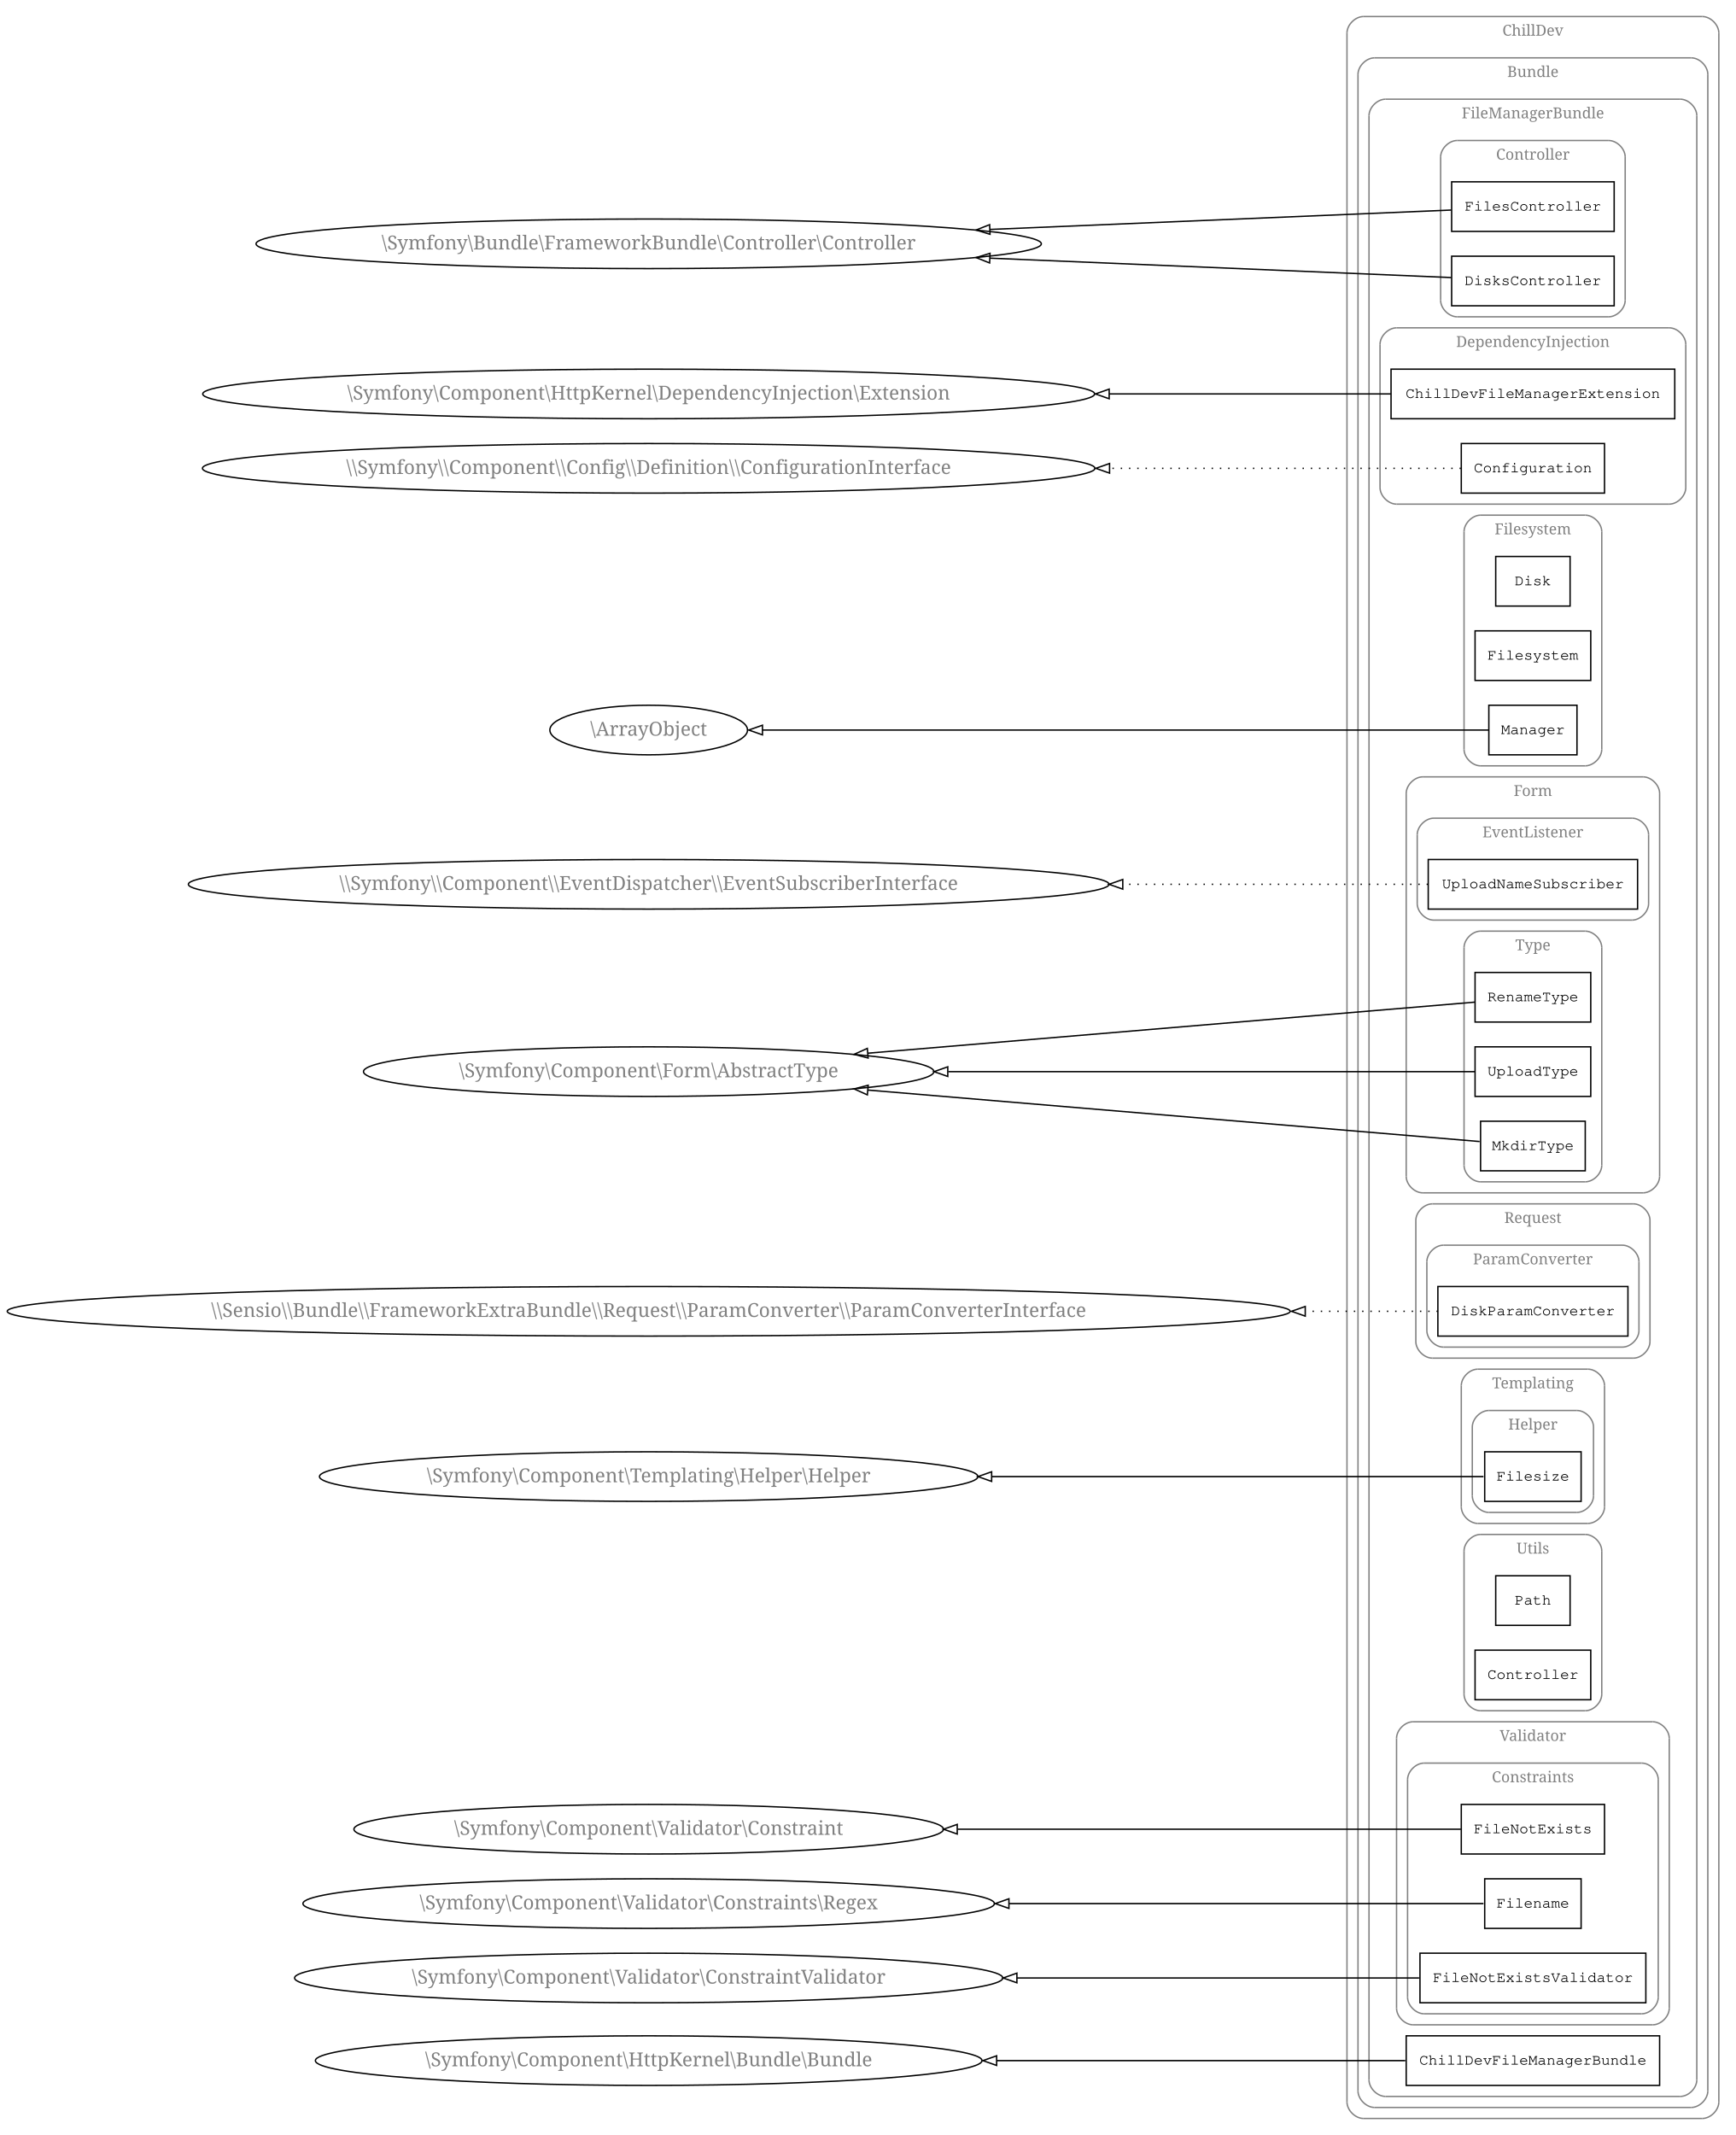
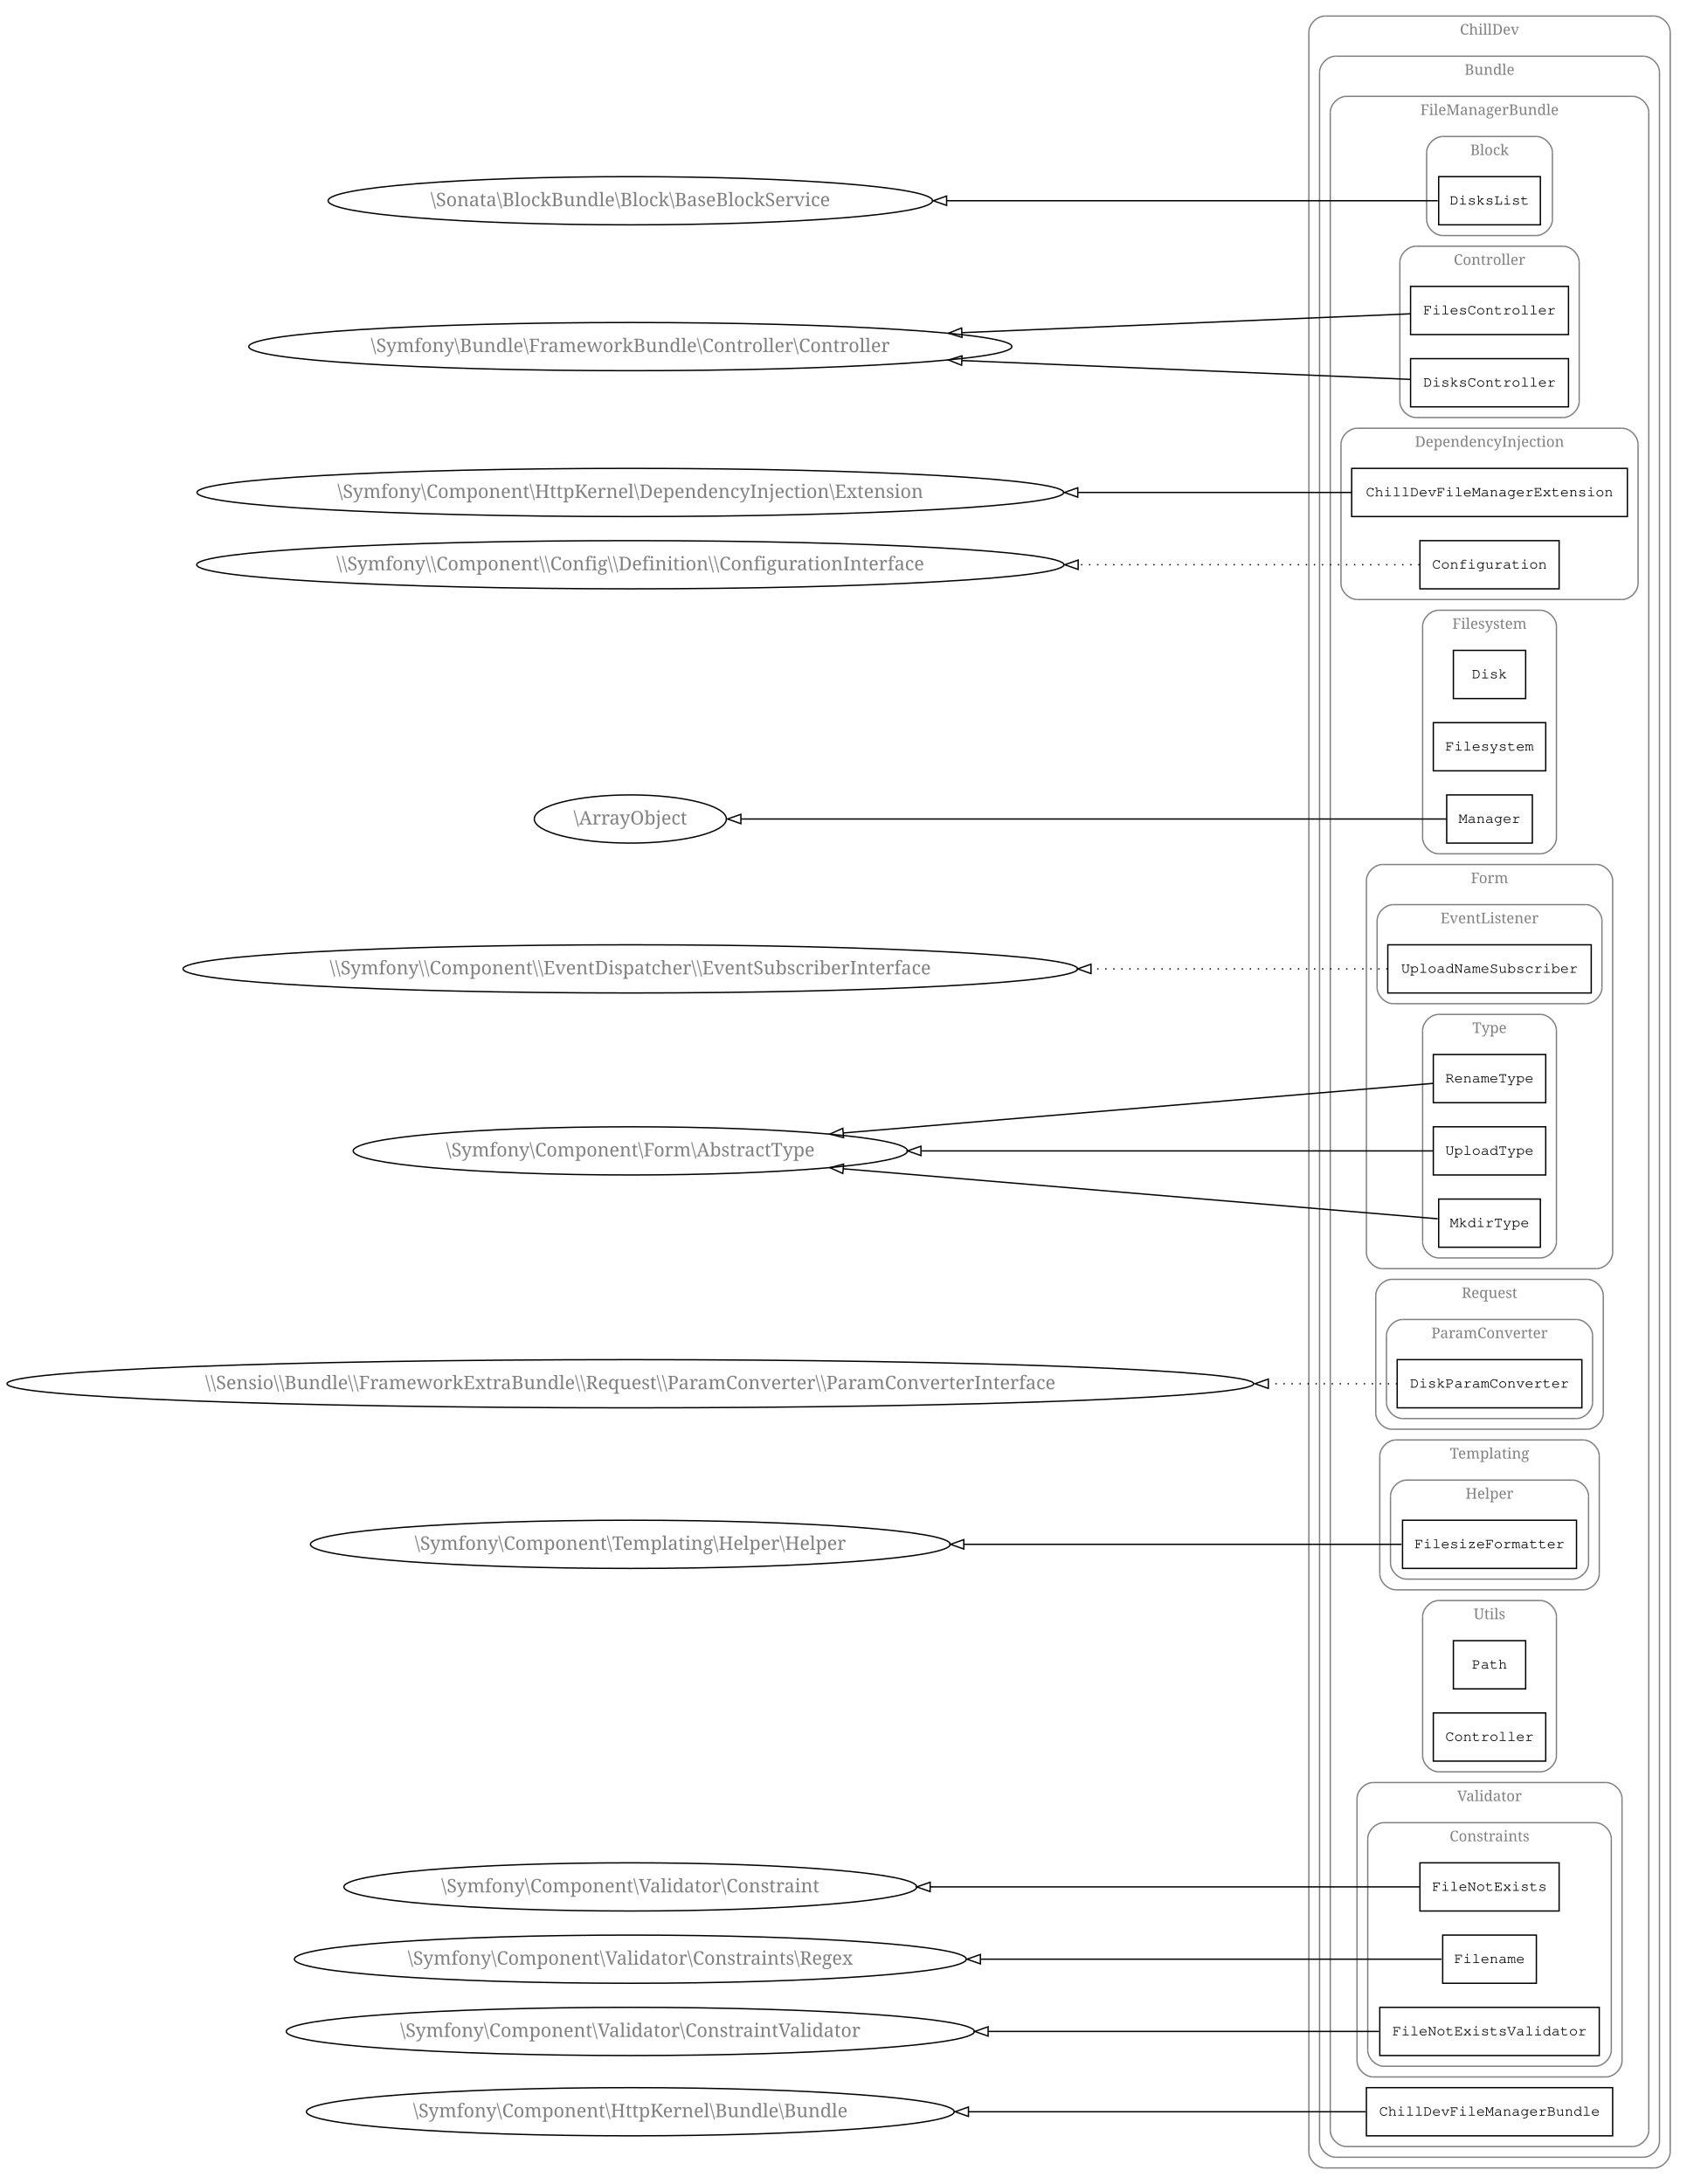
- <svg xmlns="http://www.w3.org/2000/svg" xmlns:xlink="http://www.w3.org/1999/xlink" width="1260pt" height="1550pt" viewBox="0.00 0.00 1260.00 1550.00">
-   <g id="graph1" class="graph" transform="scale(1 1) rotate(0) translate(4 1546)">
-     <polygon fill="white" stroke="white" points="-4,5 -4,-1546 1257,-1546 1257,5 -4,5" />
+ <svg xmlns="http://www.w3.org/2000/svg" xmlns:xlink="http://www.w3.org/1999/xlink" width="1260pt" height="1632pt" viewBox="0.00 0.00 1260.00 1632.00">
+   <g id="graph1" class="graph" transform="scale(1 1) rotate(0) translate(4 1628)">
+     <polygon fill="white" stroke="white" points="-4,5 -4,-1628 1257,-1628 1257,5 -4,5" />
    <g id="graph2" class="cluster">
      <polyline fill="none" stroke="gray" points="986,-8 1232,-8 " />
      <path fill="none" stroke="gray" d="M1232,-8C1238,-8 1244,-14 1244,-20" />
-       <polyline fill="none" stroke="gray" points="1244,-20 1244,-1522 " />
-       <path fill="none" stroke="gray" d="M1244,-1522C1244,-1528 1238,-1534 1232,-1534" />
-       <polyline fill="none" stroke="gray" points="1232,-1534 986,-1534 " />
-       <path fill="none" stroke="gray" d="M986,-1534C980,-1534 974,-1528 974,-1522" />
-       <polyline fill="none" stroke="gray" points="974,-1522 974,-20 " />
+       <polyline fill="none" stroke="gray" points="1244,-20 1244,-1604 " />
+       <path fill="none" stroke="gray" d="M1244,-1604C1244,-1610 1238,-1616 1232,-1616" />
+       <polyline fill="none" stroke="gray" points="1232,-1616 986,-1616 " />
+       <path fill="none" stroke="gray" d="M986,-1616C980,-1616 974,-1610 974,-1604" />
+       <polyline fill="none" stroke="gray" points="974,-1604 974,-20 " />
      <path fill="none" stroke="gray" d="M974,-20C974,-14 980,-8 986,-8" />
-       <text text-anchor="middle" x="1109" y="-1520.1" font-family="Times Roman,serif" font-size="11.00" fill="gray">ChillDev</text>
+       <text text-anchor="middle" x="1109" y="-1602.1" font-family="Times Roman,serif" font-size="11.00" fill="gray">ChillDev</text>
    </g>
    <g id="graph3" class="cluster">
      <polyline fill="none" stroke="gray" points="994,-16 1224,-16 " />
      <path fill="none" stroke="gray" d="M1224,-16C1230,-16 1236,-22 1236,-28" />
-       <polyline fill="none" stroke="gray" points="1236,-28 1236,-1492 " />
-       <path fill="none" stroke="gray" d="M1236,-1492C1236,-1498 1230,-1504 1224,-1504" />
-       <polyline fill="none" stroke="gray" points="1224,-1504 994,-1504 " />
-       <path fill="none" stroke="gray" d="M994,-1504C988,-1504 982,-1498 982,-1492" />
-       <polyline fill="none" stroke="gray" points="982,-1492 982,-28 " />
+       <polyline fill="none" stroke="gray" points="1236,-28 1236,-1574 " />
+       <path fill="none" stroke="gray" d="M1236,-1574C1236,-1580 1230,-1586 1224,-1586" />
+       <polyline fill="none" stroke="gray" points="1224,-1586 994,-1586 " />
+       <path fill="none" stroke="gray" d="M994,-1586C988,-1586 982,-1580 982,-1574" />
+       <polyline fill="none" stroke="gray" points="982,-1574 982,-28 " />
      <path fill="none" stroke="gray" d="M982,-28C982,-22 988,-16 994,-16" />
-       <text text-anchor="middle" x="1109" y="-1490.1" font-family="Times Roman,serif" font-size="11.00" fill="gray">Bundle</text>
+       <text text-anchor="middle" x="1109" y="-1572.1" font-family="Times Roman,serif" font-size="11.00" fill="gray">Bundle</text>
    </g>
    <g id="graph4" class="cluster">
      <polyline fill="none" stroke="gray" points="1002,-24 1216,-24 " />
      <path fill="none" stroke="gray" d="M1216,-24C1222,-24 1228,-30 1228,-36" />
-       <polyline fill="none" stroke="gray" points="1228,-36 1228,-1462 " />
-       <path fill="none" stroke="gray" d="M1228,-1462C1228,-1468 1222,-1474 1216,-1474" />
-       <polyline fill="none" stroke="gray" points="1216,-1474 1002,-1474 " />
-       <path fill="none" stroke="gray" d="M1002,-1474C996,-1474 990,-1468 990,-1462" />
-       <polyline fill="none" stroke="gray" points="990,-1462 990,-36 " />
+       <polyline fill="none" stroke="gray" points="1228,-36 1228,-1544 " />
+       <path fill="none" stroke="gray" d="M1228,-1544C1228,-1550 1222,-1556 1216,-1556" />
+       <polyline fill="none" stroke="gray" points="1216,-1556 1002,-1556 " />
+       <path fill="none" stroke="gray" d="M1002,-1556C996,-1556 990,-1550 990,-1544" />
+       <polyline fill="none" stroke="gray" points="990,-1544 990,-36 " />
      <path fill="none" stroke="gray" d="M990,-36C990,-30 996,-24 1002,-24" />
-       <text text-anchor="middle" x="1109" y="-1460.1" font-family="Times Roman,serif" font-size="11.00" fill="gray">FileManagerBundle</text>
+       <text text-anchor="middle" x="1109" y="-1542.1" font-family="Times Roman,serif" font-size="11.00" fill="gray">FileManagerBundle</text>
    </g>
    <g id="graph5" class="cluster">
+       <polyline fill="none" stroke="gray" points="1074,-1452 1144,-1452 " />
+       <path fill="none" stroke="gray" d="M1144,-1452C1150,-1452 1156,-1458 1156,-1464" />
+       <polyline fill="none" stroke="gray" points="1156,-1464 1156,-1514 " />
+       <path fill="none" stroke="gray" d="M1156,-1514C1156,-1520 1150,-1526 1144,-1526" />
+       <polyline fill="none" stroke="gray" points="1144,-1526 1074,-1526 " />
+       <path fill="none" stroke="gray" d="M1074,-1526C1068,-1526 1062,-1520 1062,-1514" />
+       <polyline fill="none" stroke="gray" points="1062,-1514 1062,-1464 " />
+       <path fill="none" stroke="gray" d="M1062,-1464C1062,-1458 1068,-1452 1074,-1452" />
+       <text text-anchor="middle" x="1109" y="-1512.1" font-family="Times Roman,serif" font-size="11.00" fill="gray">Block</text>
+     </g>
+     <g id="graph6" class="cluster">
      <polyline fill="none" stroke="gray" points="1054,-1316 1164,-1316 " />
      <path fill="none" stroke="gray" d="M1164,-1316C1170,-1316 1176,-1322 1176,-1328" />
      <polyline fill="none" stroke="gray" points="1176,-1328 1176,-1432 " />
      <path fill="none" stroke="gray" d="M1176,-1432C1176,-1438 1170,-1444 1164,-1444" />
      <polyline fill="none" stroke="gray" points="1164,-1444 1054,-1444 " />
      <path fill="none" stroke="gray" d="M1054,-1444C1048,-1444 1042,-1438 1042,-1432" />
      <polyline fill="none" stroke="gray" points="1042,-1432 1042,-1328 " />
      <path fill="none" stroke="gray" d="M1042,-1328C1042,-1322 1048,-1316 1054,-1316" />
      <text text-anchor="middle" x="1109" y="-1430.1" font-family="Times Roman,serif" font-size="11.00" fill="gray">Controller</text>
    </g>
-     <g id="graph6" class="cluster">
+     <g id="graph7" class="cluster">
      <polyline fill="none" stroke="gray" points="1010,-1180 1208,-1180 " />
      <path fill="none" stroke="gray" d="M1208,-1180C1214,-1180 1220,-1186 1220,-1192" />
      <polyline fill="none" stroke="gray" points="1220,-1192 1220,-1296 " />
      <path fill="none" stroke="gray" d="M1220,-1296C1220,-1302 1214,-1308 1208,-1308" />
      <polyline fill="none" stroke="gray" points="1208,-1308 1010,-1308 " />
      <path fill="none" stroke="gray" d="M1010,-1308C1004,-1308 998,-1302 998,-1296" />
      <polyline fill="none" stroke="gray" points="998,-1296 998,-1192 " />
      <path fill="none" stroke="gray" d="M998,-1192C998,-1186 1004,-1180 1010,-1180" />
      <text text-anchor="middle" x="1109" y="-1294.1" font-family="Times Roman,serif" font-size="11.00" fill="gray">DependencyInjection</text>
    </g>
-     <g id="graph7" class="cluster">
+     <g id="graph8" class="cluster">
      <polyline fill="none" stroke="gray" points="1071,-990 1147,-990 " />
      <path fill="none" stroke="gray" d="M1147,-990C1153,-990 1159,-996 1159,-1002" />
      <polyline fill="none" stroke="gray" points="1159,-1002 1159,-1160 " />
      <path fill="none" stroke="gray" d="M1159,-1160C1159,-1166 1153,-1172 1147,-1172" />
      <polyline fill="none" stroke="gray" points="1147,-1172 1071,-1172 " />
      <path fill="none" stroke="gray" d="M1071,-1172C1065,-1172 1059,-1166 1059,-1160" />
      <polyline fill="none" stroke="gray" points="1059,-1160 1059,-1002 " />
      <path fill="none" stroke="gray" d="M1059,-1002C1059,-996 1065,-990 1071,-990" />
      <text text-anchor="middle" x="1109" y="-1158.1" font-family="Times Roman,serif" font-size="11.00" fill="gray">Filesystem</text>
    </g>
-     <g id="graph8" class="cluster">
+     <g id="graph9" class="cluster">
      <polyline fill="none" stroke="gray" points="1029,-680 1189,-680 " />
      <path fill="none" stroke="gray" d="M1189,-680C1195,-680 1201,-686 1201,-692" />
      <polyline fill="none" stroke="gray" points="1201,-692 1201,-970 " />
      <path fill="none" stroke="gray" d="M1201,-970C1201,-976 1195,-982 1189,-982" />
      <polyline fill="none" stroke="gray" points="1189,-982 1029,-982 " />
      <path fill="none" stroke="gray" d="M1029,-982C1023,-982 1017,-976 1017,-970" />
      <polyline fill="none" stroke="gray" points="1017,-970 1017,-692 " />
      <path fill="none" stroke="gray" d="M1017,-692C1017,-686 1023,-680 1029,-680" />
      <text text-anchor="middle" x="1109" y="-968.1" font-family="Times Roman,serif" font-size="11.00" fill="gray">Form</text>
    </g>
-     <g id="graph9" class="cluster">
+     <g id="graph10" class="cluster">
      <polyline fill="none" stroke="gray" points="1037,-878 1181,-878 " />
      <path fill="none" stroke="gray" d="M1181,-878C1187,-878 1193,-884 1193,-890" />
      <polyline fill="none" stroke="gray" points="1193,-890 1193,-940 " />
      <path fill="none" stroke="gray" d="M1193,-940C1193,-946 1187,-952 1181,-952" />
      <polyline fill="none" stroke="gray" points="1181,-952 1037,-952 " />
      <path fill="none" stroke="gray" d="M1037,-952C1031,-952 1025,-946 1025,-940" />
      <polyline fill="none" stroke="gray" points="1025,-940 1025,-890 " />
      <path fill="none" stroke="gray" d="M1025,-890C1025,-884 1031,-878 1037,-878" />
      <text text-anchor="middle" x="1109" y="-938.1" font-family="Times Roman,serif" font-size="11.00" fill="gray">EventListener</text>
    </g>
-     <g id="graph10" class="cluster">
+     <g id="graph11" class="cluster">
      <polyline fill="none" stroke="gray" points="1071,-688 1147,-688 " />
      <path fill="none" stroke="gray" d="M1147,-688C1153,-688 1159,-694 1159,-700" />
      <polyline fill="none" stroke="gray" points="1159,-700 1159,-858 " />
      <path fill="none" stroke="gray" d="M1159,-858C1159,-864 1153,-870 1147,-870" />
      <polyline fill="none" stroke="gray" points="1147,-870 1071,-870 " />
      <path fill="none" stroke="gray" d="M1071,-870C1065,-870 1059,-864 1059,-858" />
      <polyline fill="none" stroke="gray" points="1059,-858 1059,-700 " />
      <path fill="none" stroke="gray" d="M1059,-700C1059,-694 1065,-688 1071,-688" />
      <text text-anchor="middle" x="1109" y="-856.1" font-family="Times Roman,serif" font-size="11.00" fill="gray">Type</text>
    </g>
-     <g id="graph13" class="cluster">
+     <g id="graph14" class="cluster">
      <polyline fill="none" stroke="gray" points="1036,-560 1182,-560 " />
      <path fill="none" stroke="gray" d="M1182,-560C1188,-560 1194,-566 1194,-572" />
      <polyline fill="none" stroke="gray" points="1194,-572 1194,-660 " />
      <path fill="none" stroke="gray" d="M1194,-660C1194,-666 1188,-672 1182,-672" />
      <polyline fill="none" stroke="gray" points="1182,-672 1036,-672 " />
      <path fill="none" stroke="gray" d="M1036,-672C1030,-672 1024,-666 1024,-660" />
      <polyline fill="none" stroke="gray" points="1024,-660 1024,-572 " />
      <path fill="none" stroke="gray" d="M1024,-572C1024,-566 1030,-560 1036,-560" />
      <text text-anchor="middle" x="1109" y="-658.1" font-family="Times Roman,serif" font-size="11.00" fill="gray">Request</text>
    </g>
-     <g id="graph14" class="cluster">
+     <g id="graph15" class="cluster">
      <polyline fill="none" stroke="gray" points="1044,-568 1174,-568 " />
      <path fill="none" stroke="gray" d="M1174,-568C1180,-568 1186,-574 1186,-580" />
      <polyline fill="none" stroke="gray" points="1186,-580 1186,-630 " />
      <path fill="none" stroke="gray" d="M1186,-630C1186,-636 1180,-642 1174,-642" />
      <polyline fill="none" stroke="gray" points="1174,-642 1044,-642 " />
      <path fill="none" stroke="gray" d="M1044,-642C1038,-642 1032,-636 1032,-630" />
      <polyline fill="none" stroke="gray" points="1032,-630 1032,-580 " />
      <path fill="none" stroke="gray" d="M1032,-580C1032,-574 1038,-568 1044,-568" />
      <text text-anchor="middle" x="1109" y="-628.1" font-family="Times Roman,serif" font-size="11.00" fill="gray">ParamConverter</text>
    </g>
-     <g id="graph16" class="cluster">
-       <polyline fill="none" stroke="gray" points="1069,-440 1149,-440 " />
-       <path fill="none" stroke="gray" d="M1149,-440C1155,-440 1161,-446 1161,-452" />
-       <polyline fill="none" stroke="gray" points="1161,-452 1161,-540 " />
-       <path fill="none" stroke="gray" d="M1161,-540C1161,-546 1155,-552 1149,-552" />
-       <polyline fill="none" stroke="gray" points="1149,-552 1069,-552 " />
-       <path fill="none" stroke="gray" d="M1069,-552C1063,-552 1057,-546 1057,-540" />
-       <polyline fill="none" stroke="gray" points="1057,-540 1057,-452 " />
-       <path fill="none" stroke="gray" d="M1057,-452C1057,-446 1063,-440 1069,-440" />
+     <g id="graph17" class="cluster">
+       <polyline fill="none" stroke="gray" points="1039,-440 1179,-440 " />
+       <path fill="none" stroke="gray" d="M1179,-440C1185,-440 1191,-446 1191,-452" />
+       <polyline fill="none" stroke="gray" points="1191,-452 1191,-540 " />
+       <path fill="none" stroke="gray" d="M1191,-540C1191,-546 1185,-552 1179,-552" />
+       <polyline fill="none" stroke="gray" points="1179,-552 1039,-552 " />
+       <path fill="none" stroke="gray" d="M1039,-552C1033,-552 1027,-546 1027,-540" />
+       <polyline fill="none" stroke="gray" points="1027,-540 1027,-452 " />
+       <path fill="none" stroke="gray" d="M1027,-452C1027,-446 1033,-440 1039,-440" />
      <text text-anchor="middle" x="1109" y="-538.1" font-family="Times Roman,serif" font-size="11.00" fill="gray">Templating</text>
    </g>
-     <g id="graph17" class="cluster">
-       <polyline fill="none" stroke="gray" points="1077,-448 1141,-448 " />
-       <path fill="none" stroke="gray" d="M1141,-448C1147,-448 1153,-454 1153,-460" />
-       <polyline fill="none" stroke="gray" points="1153,-460 1153,-510 " />
-       <path fill="none" stroke="gray" d="M1153,-510C1153,-516 1147,-522 1141,-522" />
-       <polyline fill="none" stroke="gray" points="1141,-522 1077,-522 " />
-       <path fill="none" stroke="gray" d="M1077,-522C1071,-522 1065,-516 1065,-510" />
-       <polyline fill="none" stroke="gray" points="1065,-510 1065,-460 " />
-       <path fill="none" stroke="gray" d="M1065,-460C1065,-454 1071,-448 1077,-448" />
+     <g id="graph18" class="cluster">
+       <polyline fill="none" stroke="gray" points="1047,-448 1171,-448 " />
+       <path fill="none" stroke="gray" d="M1171,-448C1177,-448 1183,-454 1183,-460" />
+       <polyline fill="none" stroke="gray" points="1183,-460 1183,-510 " />
+       <path fill="none" stroke="gray" d="M1183,-510C1183,-516 1177,-522 1171,-522" />
+       <polyline fill="none" stroke="gray" points="1171,-522 1047,-522 " />
+       <path fill="none" stroke="gray" d="M1047,-522C1041,-522 1035,-516 1035,-510" />
+       <polyline fill="none" stroke="gray" points="1035,-510 1035,-460 " />
+       <path fill="none" stroke="gray" d="M1035,-460C1035,-454 1041,-448 1047,-448" />
      <text text-anchor="middle" x="1109" y="-508.1" font-family="Times Roman,serif" font-size="11.00" fill="gray">Helper</text>
    </g>
-     <g id="graph19" class="cluster">
+     <g id="graph20" class="cluster">
      <polyline fill="none" stroke="gray" points="1071,-304 1147,-304 " />
      <path fill="none" stroke="gray" d="M1147,-304C1153,-304 1159,-310 1159,-316" />
      <polyline fill="none" stroke="gray" points="1159,-316 1159,-420 " />
      <path fill="none" stroke="gray" d="M1159,-420C1159,-426 1153,-432 1147,-432" />
      <polyline fill="none" stroke="gray" points="1147,-432 1071,-432 " />
      <path fill="none" stroke="gray" d="M1071,-432C1065,-432 1059,-426 1059,-420" />
      <polyline fill="none" stroke="gray" points="1059,-420 1059,-316 " />
      <path fill="none" stroke="gray" d="M1059,-316C1059,-310 1065,-304 1071,-304" />
      <text text-anchor="middle" x="1109" y="-418.1" font-family="Times Roman,serif" font-size="11.00" fill="gray">Utils</text>
    </g>
-     <g id="graph20" class="cluster">
+     <g id="graph21" class="cluster">
      <polyline fill="none" stroke="gray" points="1022,-76 1196,-76 " />
      <path fill="none" stroke="gray" d="M1196,-76C1202,-76 1208,-82 1208,-88" />
      <polyline fill="none" stroke="gray" points="1208,-88 1208,-284 " />
      <path fill="none" stroke="gray" d="M1208,-284C1208,-290 1202,-296 1196,-296" />
      <polyline fill="none" stroke="gray" points="1196,-296 1022,-296 " />
      <path fill="none" stroke="gray" d="M1022,-296C1016,-296 1010,-290 1010,-284" />
      <polyline fill="none" stroke="gray" points="1010,-284 1010,-88 " />
      <path fill="none" stroke="gray" d="M1010,-88C1010,-82 1016,-76 1022,-76" />
      <text text-anchor="middle" x="1109" y="-282.1" font-family="Times Roman,serif" font-size="11.00" fill="gray">Validator</text>
    </g>
-     <g id="graph21" class="cluster">
+     <g id="graph22" class="cluster">
      <polyline fill="none" stroke="gray" points="1030,-84 1188,-84 " />
      <path fill="none" stroke="gray" d="M1188,-84C1194,-84 1200,-90 1200,-96" />
      <polyline fill="none" stroke="gray" points="1200,-96 1200,-254 " />
      <path fill="none" stroke="gray" d="M1200,-254C1200,-260 1194,-266 1188,-266" />
      <polyline fill="none" stroke="gray" points="1188,-266 1030,-266 " />
      <path fill="none" stroke="gray" d="M1030,-266C1024,-266 1018,-260 1018,-254" />
      <polyline fill="none" stroke="gray" points="1018,-254 1018,-96 " />
      <path fill="none" stroke="gray" d="M1018,-96C1018,-90 1024,-84 1030,-84" />
      <text text-anchor="middle" x="1109" y="-252.1" font-family="Times Roman,serif" font-size="11.00" fill="gray">Constraints</text>
    </g>
    <g id="node5" class="node">
+       <a xlink:href="Block.DisksList.html" xlink:title="DisksList" target="_parent">
+         <polygon fill="none" stroke="black" points="1147,-1496 1071,-1496 1071,-1460 1147,-1460 1147,-1496" />
+         <text text-anchor="middle" x="1109" y="-1475.1" font-family="Courier,monospace" font-size="11.00">DisksList</text>
+       </a>
+     </g>
+     <g id="node112" class="node">
+       <ellipse fill="none" stroke="black" cx="467" cy="-1478" rx="225.837" ry="18" />
+       <text text-anchor="middle" x="467" y="-1473.9" font-family="Times Roman,serif" font-size="14.00" fill="gray">\Sonata\BlockBundle\Block\BaseBlockService</text>
+     </g>
+     <g id="edge92" class="edge">
+       <path fill="none" stroke="black" d="M1070.29,-1478C998.612,-1478 840.098,-1478 703.539,-1478" />
+       <polygon fill="none" stroke="black" points="703.329,-1474.5 693.329,-1478 703.329,-1481.5 703.329,-1474.5" />
+     </g>
+     <g id="node7" class="node">
      <a xlink:href="Controller.FilesController.html" xlink:title="FilesController" target="_parent">
        <polygon fill="none" stroke="black" points="1168,-1414 1050,-1414 1050,-1378 1168,-1378 1168,-1414" />
        <text text-anchor="middle" x="1109" y="-1393.1" font-family="Courier,monospace" font-size="11.00">FilesController</text>
      </a>
    </g>
-     <g id="node107" class="node">
+     <g id="node114" class="node">
      <ellipse fill="none" stroke="black" cx="467" cy="-1369" rx="285.096" ry="18" />
      <text text-anchor="middle" x="467" y="-1364.9" font-family="Times Roman,serif" font-size="14.00" fill="gray">\Symfony\Bundle\FrameworkBundle\Controller\Controller</text>
    </g>
-     <g id="edge88" class="edge">
+     <g id="edge94" class="edge">
      <path fill="none" stroke="black" d="M1049.75,-1393.51C973.667,-1390.31 836.874,-1384.56 714.936,-1379.43" />
      <polygon fill="none" stroke="black" points="714.827,-1375.92 704.689,-1379 714.533,-1382.91 714.827,-1375.92" />
    </g>
-     <g id="node6" class="node">
+     <g id="node8" class="node">
      <a xlink:href="Controller.DisksController.html" xlink:title="DisksController" target="_parent">
        <polygon fill="none" stroke="black" points="1168,-1360 1050,-1360 1050,-1324 1168,-1324 1168,-1360" />
        <text text-anchor="middle" x="1109" y="-1339.1" font-family="Courier,monospace" font-size="11.00">DisksController</text>
      </a>
    </g>
-     <g id="edge90" class="edge">
+     <g id="edge96" class="edge">
      <path fill="none" stroke="black" d="M1049.75,-1344.49C973.667,-1347.69 836.874,-1353.44 714.936,-1358.57" />
      <polygon fill="none" stroke="black" points="714.533,-1355.09 704.689,-1359 714.827,-1362.08 714.533,-1355.09" />
    </g>
-     <g id="node8" class="node">
+     <g id="node10" class="node">
      <a xlink:href="DependencyInjection.ChillDevFileManagerExtension.html" xlink:title="ChillDevFileManagerExtension" target="_parent">
        <polygon fill="none" stroke="black" points="1212,-1278 1006,-1278 1006,-1242 1212,-1242 1212,-1278" />
        <text text-anchor="middle" x="1109" y="-1257.1" font-family="Courier,monospace" font-size="11.00">ChillDevFileManagerExtension</text>
      </a>
    </g>
-     <g id="node97" class="node">
+     <g id="node102" class="node">
      <ellipse fill="none" stroke="black" cx="467" cy="-1260" rx="323.815" ry="18" />
      <text text-anchor="middle" x="467" y="-1255.9" font-family="Times Roman,serif" font-size="14.00" fill="gray">\Symfony\Component\HttpKernel\DependencyInjection\Extension</text>
    </g>
-     <g id="edge78" class="edge">
+     <g id="edge82" class="edge">
      <path fill="none" stroke="black" d="M1005.85,-1260C949.371,-1260 875.854,-1260 801.375,-1260" />
      <polygon fill="none" stroke="black" points="801.339,-1256.5 791.339,-1260 801.339,-1263.5 801.339,-1256.5" />
    </g>
-     <g id="node9" class="node">
+     <g id="node11" class="node">
      <a xlink:href="DependencyInjection.Configuration.html" xlink:title="Configuration" target="_parent">
        <polygon fill="none" stroke="black" points="1161,-1224 1057,-1224 1057,-1188 1161,-1188 1161,-1224" />
        <text text-anchor="middle" x="1109" y="-1203.1" font-family="Courier,monospace" font-size="11.00">Configuration</text>
      </a>
    </g>
-     <g id="node118" class="node">
+     <g id="node125" class="node">
      <ellipse fill="none" stroke="black" cx="467" cy="-1206" rx="324.01" ry="18" />
      <text text-anchor="middle" x="467" y="-1201.9" font-family="Times Roman,serif" font-size="14.00" fill="gray">\\Symfony\\Component\\Config\\Definition\\ConfigurationInterface</text>
    </g>
-     <g id="edge102" class="edge">
+     <g id="edge108" class="edge">
      <path fill="none" stroke="black" stroke-dasharray="1,5" d="M1056.73,-1206C999.139,-1206 901.402,-1206 801.883,-1206" />
      <polygon fill="none" stroke="black" points="801.625,-1202.5 791.625,-1206 801.625,-1209.5 801.625,-1202.5" />
    </g>
-     <g id="node11" class="node">
+     <g id="node13" class="node">
      <a xlink:href="Filesystem.Disk.html" xlink:title="Disk" target="_parent">
        <polygon fill="none" stroke="black" points="1136,-1142 1082,-1142 1082,-1106 1136,-1106 1136,-1142" />
        <text text-anchor="middle" x="1109" y="-1121.1" font-family="Courier,monospace" font-size="11.00">Disk</text>
      </a>
    </g>
-     <g id="node12" class="node">
+     <g id="node14" class="node">
      <a xlink:href="Filesystem.Filesystem.html" xlink:title="Filesystem" target="_parent">
        <polygon fill="none" stroke="black" points="1151,-1088 1067,-1088 1067,-1052 1151,-1052 1151,-1088" />
        <text text-anchor="middle" x="1109" y="-1067.1" font-family="Courier,monospace" font-size="11.00">Filesystem</text>
      </a>
    </g>
-     <g id="node13" class="node">
+     <g id="node15" class="node">
      <a xlink:href="Filesystem.Manager.html" xlink:title="Manager" target="_parent">
        <polygon fill="none" stroke="black" points="1141,-1034 1077,-1034 1077,-998 1141,-998 1141,-1034" />
        <text text-anchor="middle" x="1109" y="-1013.1" font-family="Courier,monospace" font-size="11.00">Manager</text>
      </a>
    </g>
-     <g id="node105" class="node">
+     <g id="node110" class="node">
      <ellipse fill="none" stroke="black" cx="467" cy="-1016" rx="71.769" ry="18" />
      <text text-anchor="middle" x="467" y="-1011.9" font-family="Times Roman,serif" font-size="14.00" fill="gray">\ArrayObject</text>
    </g>
-     <g id="edge86" class="edge">
+     <g id="edge90" class="edge">
      <path fill="none" stroke="black" d="M1076.72,-1016C980.378,-1016 692.703,-1016 549.652,-1016" />
      <polygon fill="none" stroke="black" points="549.607,-1012.5 539.607,-1016 549.607,-1019.5 549.607,-1012.5" />
    </g>
-     <g id="node16" class="node">
+     <g id="node18" class="node">
      <a xlink:href="Form.EventListener.UploadNameSubscriber.html" xlink:title="UploadNameSubscriber" target="_parent">
        <polygon fill="none" stroke="black" points="1185,-922 1033,-922 1033,-886 1185,-886 1185,-922" />
        <text text-anchor="middle" x="1109" y="-901.1" font-family="Courier,monospace" font-size="11.00">UploadNameSubscriber</text>
      </a>
    </g>
-     <g id="node122" class="node">
+     <g id="node129" class="node">
      <ellipse fill="none" stroke="black" cx="467" cy="-904" rx="334.238" ry="18" />
      <text text-anchor="middle" x="467" y="-899.9" font-family="Times Roman,serif" font-size="14.00" fill="gray">\\Symfony\\Component\\EventDispatcher\\EventSubscriberInterface</text>
    </g>
-     <g id="edge106" class="edge">
+     <g id="edge112" class="edge">
      <path fill="none" stroke="black" stroke-dasharray="1,5" d="M1032.83,-904C976.34,-904 894.937,-904 811.409,-904" />
      <polygon fill="none" stroke="black" points="811.214,-900.5 801.214,-904 811.214,-907.5 811.214,-900.5" />
    </g>
-     <g id="node18" class="node">
+     <g id="node20" class="node">
      <a xlink:href="Form.Type.RenameType.html" xlink:title="RenameType" target="_parent">
        <polygon fill="none" stroke="black" points="1151,-840 1067,-840 1067,-804 1151,-804 1151,-840" />
        <text text-anchor="middle" x="1109" y="-819.1" font-family="Courier,monospace" font-size="11.00">RenameType</text>
      </a>
    </g>
-     <g id="node114" class="node">
+     <g id="node121" class="node">
      <ellipse fill="none" stroke="black" cx="467" cy="-768" rx="207.075" ry="18" />
      <text text-anchor="middle" x="467" y="-763.9" font-family="Times Roman,serif" font-size="14.00" fill="gray">\Symfony\Component\Form\AbstractType</text>
    </g>
-     <g id="edge96" class="edge">
+     <g id="edge102" class="edge">
      <path fill="none" stroke="black" d="M1066.88,-818.457C979.001,-811.065 772.179,-793.669 626.041,-781.377" />
      <polygon fill="none" stroke="black" points="626.324,-777.889 616.066,-780.538 625.737,-784.864 626.324,-777.889" />
    </g>
-     <g id="node19" class="node">
+     <g id="node21" class="node">
      <a xlink:href="Form.Type.UploadType.html" xlink:title="UploadType" target="_parent">
        <polygon fill="none" stroke="black" points="1151,-786 1067,-786 1067,-750 1151,-750 1151,-786" />
        <text text-anchor="middle" x="1109" y="-765.1" font-family="Courier,monospace" font-size="11.00">UploadType</text>
      </a>
    </g>
-     <g id="edge98" class="edge">
+     <g id="edge104" class="edge">
      <path fill="none" stroke="black" d="M1066.88,-768C990.198,-768 822.956,-768 684.49,-768" />
      <polygon fill="none" stroke="black" points="684.151,-764.5 674.151,-768 684.151,-771.5 684.151,-764.5" />
    </g>
-     <g id="node20" class="node">
+     <g id="node22" class="node">
      <a xlink:href="Form.Type.MkdirType.html" xlink:title="MkdirType" target="_parent">
        <polygon fill="none" stroke="black" points="1147,-732 1071,-732 1071,-696 1147,-696 1147,-732" />
        <text text-anchor="middle" x="1109" y="-711.1" font-family="Courier,monospace" font-size="11.00">MkdirType</text>
      </a>
    </g>
-     <g id="edge100" class="edge">
+     <g id="edge106" class="edge">
      <path fill="none" stroke="black" d="M1070.29,-717.256C984.49,-724.473 774.259,-742.156 626.205,-754.609" />
      <polygon fill="none" stroke="black" points="625.771,-751.133 616.1,-755.459 626.358,-758.108 625.771,-751.133" />
    </g>
-     <g id="node25" class="node">
+     <g id="node27" class="node">
      <a xlink:href="Request.ParamConverter.DiskParamConverter.html" xlink:title="DiskParamConverter" target="_parent">
        <polygon fill="none" stroke="black" points="1178,-612 1040,-612 1040,-576 1178,-576 1178,-612" />
        <text text-anchor="middle" x="1109" y="-591.1" font-family="Courier,monospace" font-size="11.00">DiskParamConverter</text>
      </a>
    </g>
-     <g id="node120" class="node">
+     <g id="node127" class="node">
      <ellipse fill="none" stroke="black" cx="467" cy="-594" rx="465.766" ry="18" />
      <text text-anchor="middle" x="467" y="-589.9" font-family="Times Roman,serif" font-size="14.00" fill="gray">\\Sensio\\Bundle\\FrameworkExtraBundle\\Request\\ParamConverter\\ParamConverterInterface</text>
    </g>
-     <g id="edge104" class="edge">
+     <g id="edge110" class="edge">
      <path fill="none" stroke="black" stroke-dasharray="1,5" d="M1039.99,-594C1013.35,-594 980.475,-594 944.061,-594" />
      <polygon fill="none" stroke="black" points="943.698,-590.5 933.698,-594 943.698,-597.5 943.698,-590.5" />
    </g>
-     <g id="node29" class="node">
-       <a xlink:href="Templating.Helper.Filesize.html" xlink:title="Filesize" target="_parent">
-         <polygon fill="none" stroke="black" points="1144,-492 1074,-492 1074,-456 1144,-456 1144,-492" />
-         <text text-anchor="middle" x="1109" y="-471.1" font-family="Courier,monospace" font-size="11.00">Filesize</text>
-       </a>
-     </g>
-     <g id="node110" class="node">
+     <g id="node31" class="node">
+       <a xlink:href="Templating.Helper.FilesizeFormatter.html" xlink:title="FilesizeFormatter" target="_parent">
+         <polygon fill="none" stroke="black" points="1174,-492 1044,-492 1044,-456 1174,-456 1174,-492" />
+         <text text-anchor="middle" x="1109" y="-471.1" font-family="Courier,monospace" font-size="11.00">FilesizeFormatter</text>
+       </a>
+     </g>
+     <g id="node117" class="node">
      <ellipse fill="none" stroke="black" cx="467" cy="-474" rx="239.04" ry="18" />
      <text text-anchor="middle" x="467" y="-469.9" font-family="Times Roman,serif" font-size="14.00" fill="gray">\Symfony\Component\Templating\Helper\Helper</text>
    </g>
-     <g id="edge92" class="edge">
-       <path fill="none" stroke="black" d="M1073.11,-474C1004.97,-474 851.557,-474 716.134,-474" />
-       <polygon fill="none" stroke="black" points="716.003,-470.5 706.003,-474 716.003,-477.5 716.003,-470.5" />
-     </g>
-     <g id="node32" class="node">
+     <g id="edge98" class="edge">
+       <path fill="none" stroke="black" d="M1043.31,-474C966.456,-474 834.651,-474 716.472,-474" />
+       <polygon fill="none" stroke="black" points="716.176,-470.5 706.176,-474 716.176,-477.5 716.176,-470.5" />
+     </g>
+     <g id="node34" class="node">
      <a xlink:href="Utils.Path.html" xlink:title="Path" target="_parent">
        <polygon fill="none" stroke="black" points="1136,-402 1082,-402 1082,-366 1136,-366 1136,-402" />
        <text text-anchor="middle" x="1109" y="-381.1" font-family="Courier,monospace" font-size="11.00">Path</text>
      </a>
    </g>
-     <g id="node33" class="node">
+     <g id="node35" class="node">
      <a xlink:href="Utils.Controller.html" xlink:title="Controller" target="_parent">
        <polygon fill="none" stroke="black" points="1151,-348 1067,-348 1067,-312 1151,-312 1151,-348" />
        <text text-anchor="middle" x="1109" y="-327.1" font-family="Courier,monospace" font-size="11.00">Controller</text>
      </a>
    </g>
-     <g id="node36" class="node">
+     <g id="node38" class="node">
      <a xlink:href="Validator.Constraints.FileNotExists.html" xlink:title="FileNotExists" target="_parent">
        <polygon fill="none" stroke="black" points="1161,-236 1057,-236 1057,-200 1161,-200 1161,-236" />
        <text text-anchor="middle" x="1109" y="-215.1" font-family="Courier,monospace" font-size="11.00">FileNotExists</text>
      </a>
    </g>
-     <g id="node99" class="node">
+     <g id="node104" class="node">
      <ellipse fill="none" stroke="black" cx="467" cy="-218" rx="214.024" ry="18" />
      <text text-anchor="middle" x="467" y="-213.9" font-family="Times Roman,serif" font-size="14.00" fill="gray">\Symfony\Component\Validator\Constraint</text>
    </g>
-     <g id="edge80" class="edge">
+     <g id="edge84" class="edge">
      <path fill="none" stroke="black" d="M1056.73,-218C977.547,-218 822.481,-218 691.227,-218" />
      <polygon fill="none" stroke="black" points="691.019,-214.5 681.019,-218 691.019,-221.5 691.019,-214.5" />
    </g>
-     <g id="node37" class="node">
+     <g id="node39" class="node">
      <a xlink:href="Validator.Constraints.Filename.html" xlink:title="Filename" target="_parent">
        <polygon fill="none" stroke="black" points="1144,-182 1074,-182 1074,-146 1144,-146 1144,-182" />
        <text text-anchor="middle" x="1109" y="-161.1" font-family="Courier,monospace" font-size="11.00">Filename</text>
      </a>
    </g>
-     <g id="node101" class="node">
+     <g id="node106" class="node">
      <ellipse fill="none" stroke="black" cx="467" cy="-164" rx="251.047" ry="18" />
      <text text-anchor="middle" x="467" y="-159.9" font-family="Times Roman,serif" font-size="14.00" fill="gray">\Symfony\Component\Validator\Constraints\Regex</text>
    </g>
-     <g id="edge82" class="edge">
+     <g id="edge86" class="edge">
      <path fill="none" stroke="black" d="M1073.11,-164C1007.09,-164 861.052,-164 728.866,-164" />
      <polygon fill="none" stroke="black" points="728.565,-160.5 718.565,-164 728.565,-167.5 728.565,-160.5" />
    </g>
-     <g id="node38" class="node">
+     <g id="node40" class="node">
      <a xlink:href="Validator.Constraints.FileNotExistsValidator.html" xlink:title="FileNotExistsValidator" target="_parent">
        <polygon fill="none" stroke="black" points="1191,-128 1027,-128 1027,-92 1191,-92 1191,-128" />
        <text text-anchor="middle" x="1109" y="-107.1" font-family="Courier,monospace" font-size="11.00">FileNotExistsValidator</text>
      </a>
    </g>
-     <g id="node103" class="node">
+     <g id="node108" class="node">
      <ellipse fill="none" stroke="black" cx="467" cy="-110" rx="257.106" ry="18" />
      <text text-anchor="middle" x="467" y="-105.9" font-family="Times Roman,serif" font-size="14.00" fill="gray">\Symfony\Component\Validator\ConstraintValidator</text>
    </g>
-     <g id="edge84" class="edge">
+     <g id="edge88" class="edge">
      <path fill="none" stroke="black" d="M1026.38,-110C952.321,-110 839.47,-110 734.479,-110" />
      <polygon fill="none" stroke="black" points="734.345,-106.5 724.345,-110 734.345,-113.5 734.345,-106.5" />
    </g>
-     <g id="node40" class="node">
+     <g id="node42" class="node">
      <a xlink:href="ChillDevFileManagerBundle.html" xlink:title="ChillDevFileManagerBundle" target="_parent">
        <polygon fill="none" stroke="black" points="1201,-68 1017,-68 1017,-32 1201,-32 1201,-68" />
        <text text-anchor="middle" x="1109" y="-47.1" font-family="Courier,monospace" font-size="11.00">ChillDevFileManagerBundle</text>
      </a>
    </g>
-     <g id="node112" class="node">
+     <g id="node119" class="node">
      <ellipse fill="none" stroke="black" cx="467" cy="-50" rx="242.014" ry="18" />
      <text text-anchor="middle" x="467" y="-45.9" font-family="Times Roman,serif" font-size="14.00" fill="gray">\Symfony\Component\HttpKernel\Bundle\Bundle</text>
    </g>
-     <g id="edge94" class="edge">
+     <g id="edge100" class="edge">
      <path fill="none" stroke="black" d="M1016.33,-50C938.71,-50 824.154,-50 719.711,-50" />
      <polygon fill="none" stroke="black" points="719.637,-46.5 709.637,-50 719.637,-53.5 719.637,-46.5" />
    </g>
  </g>
</svg>
